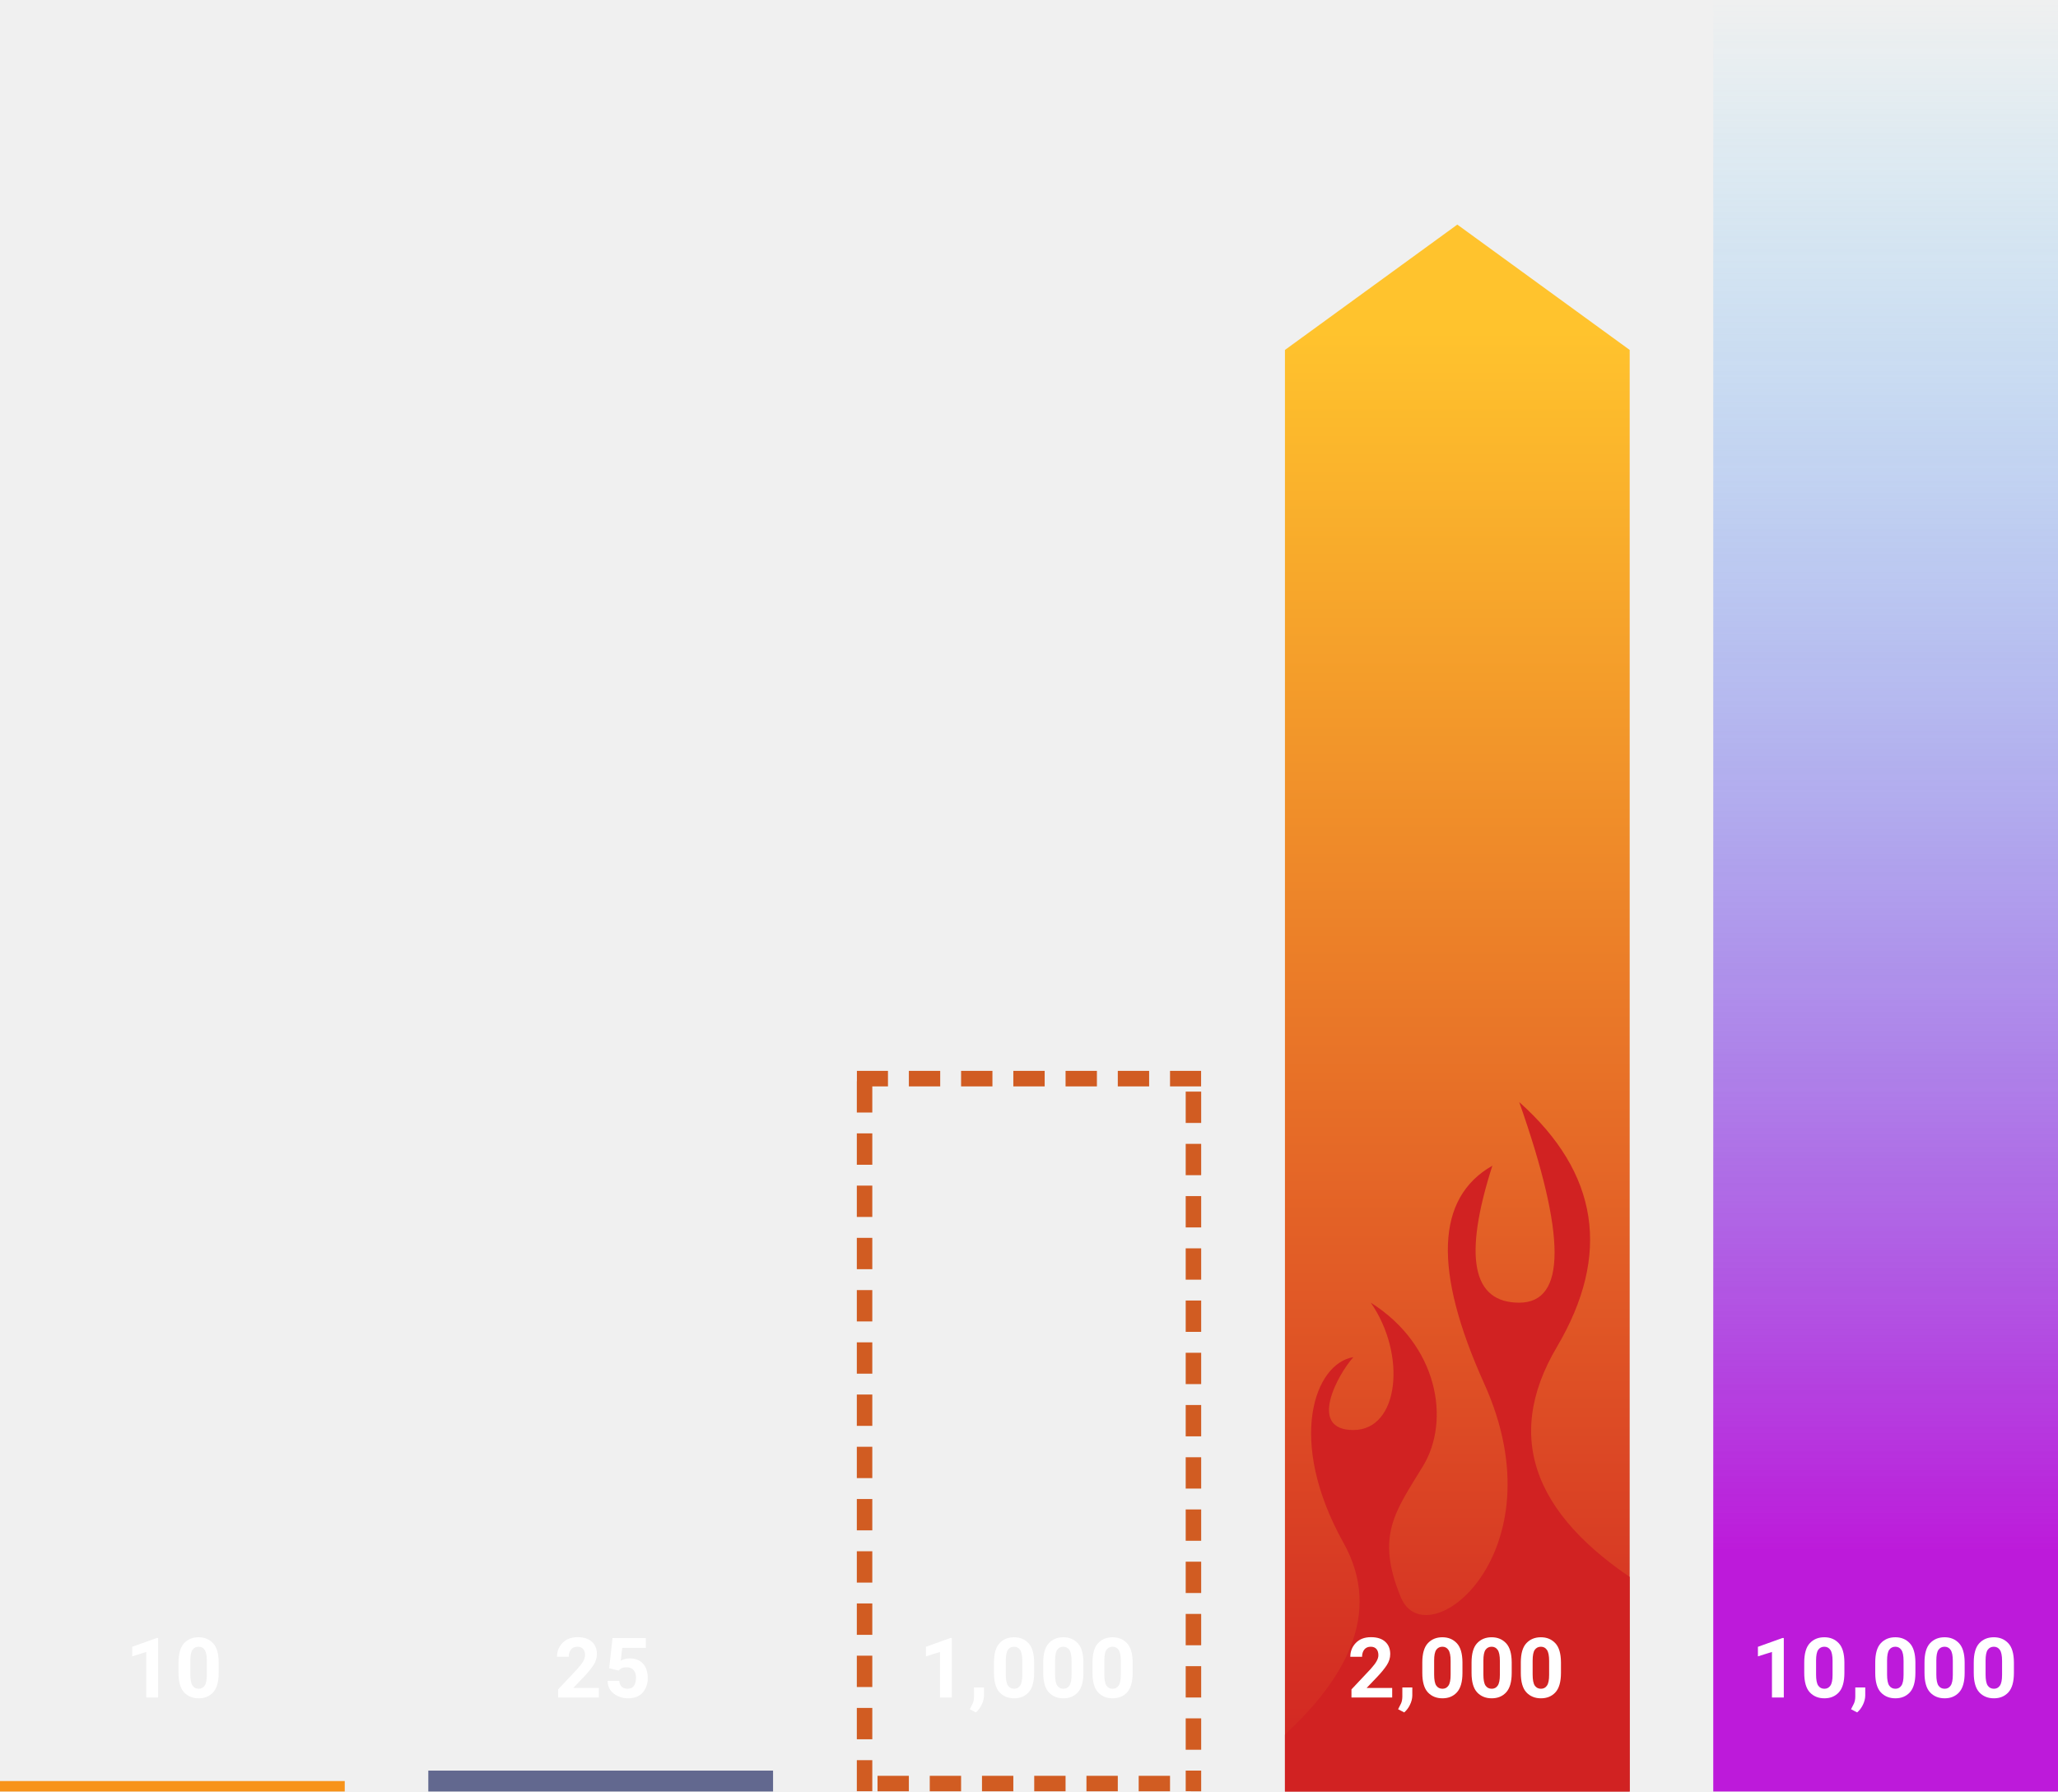
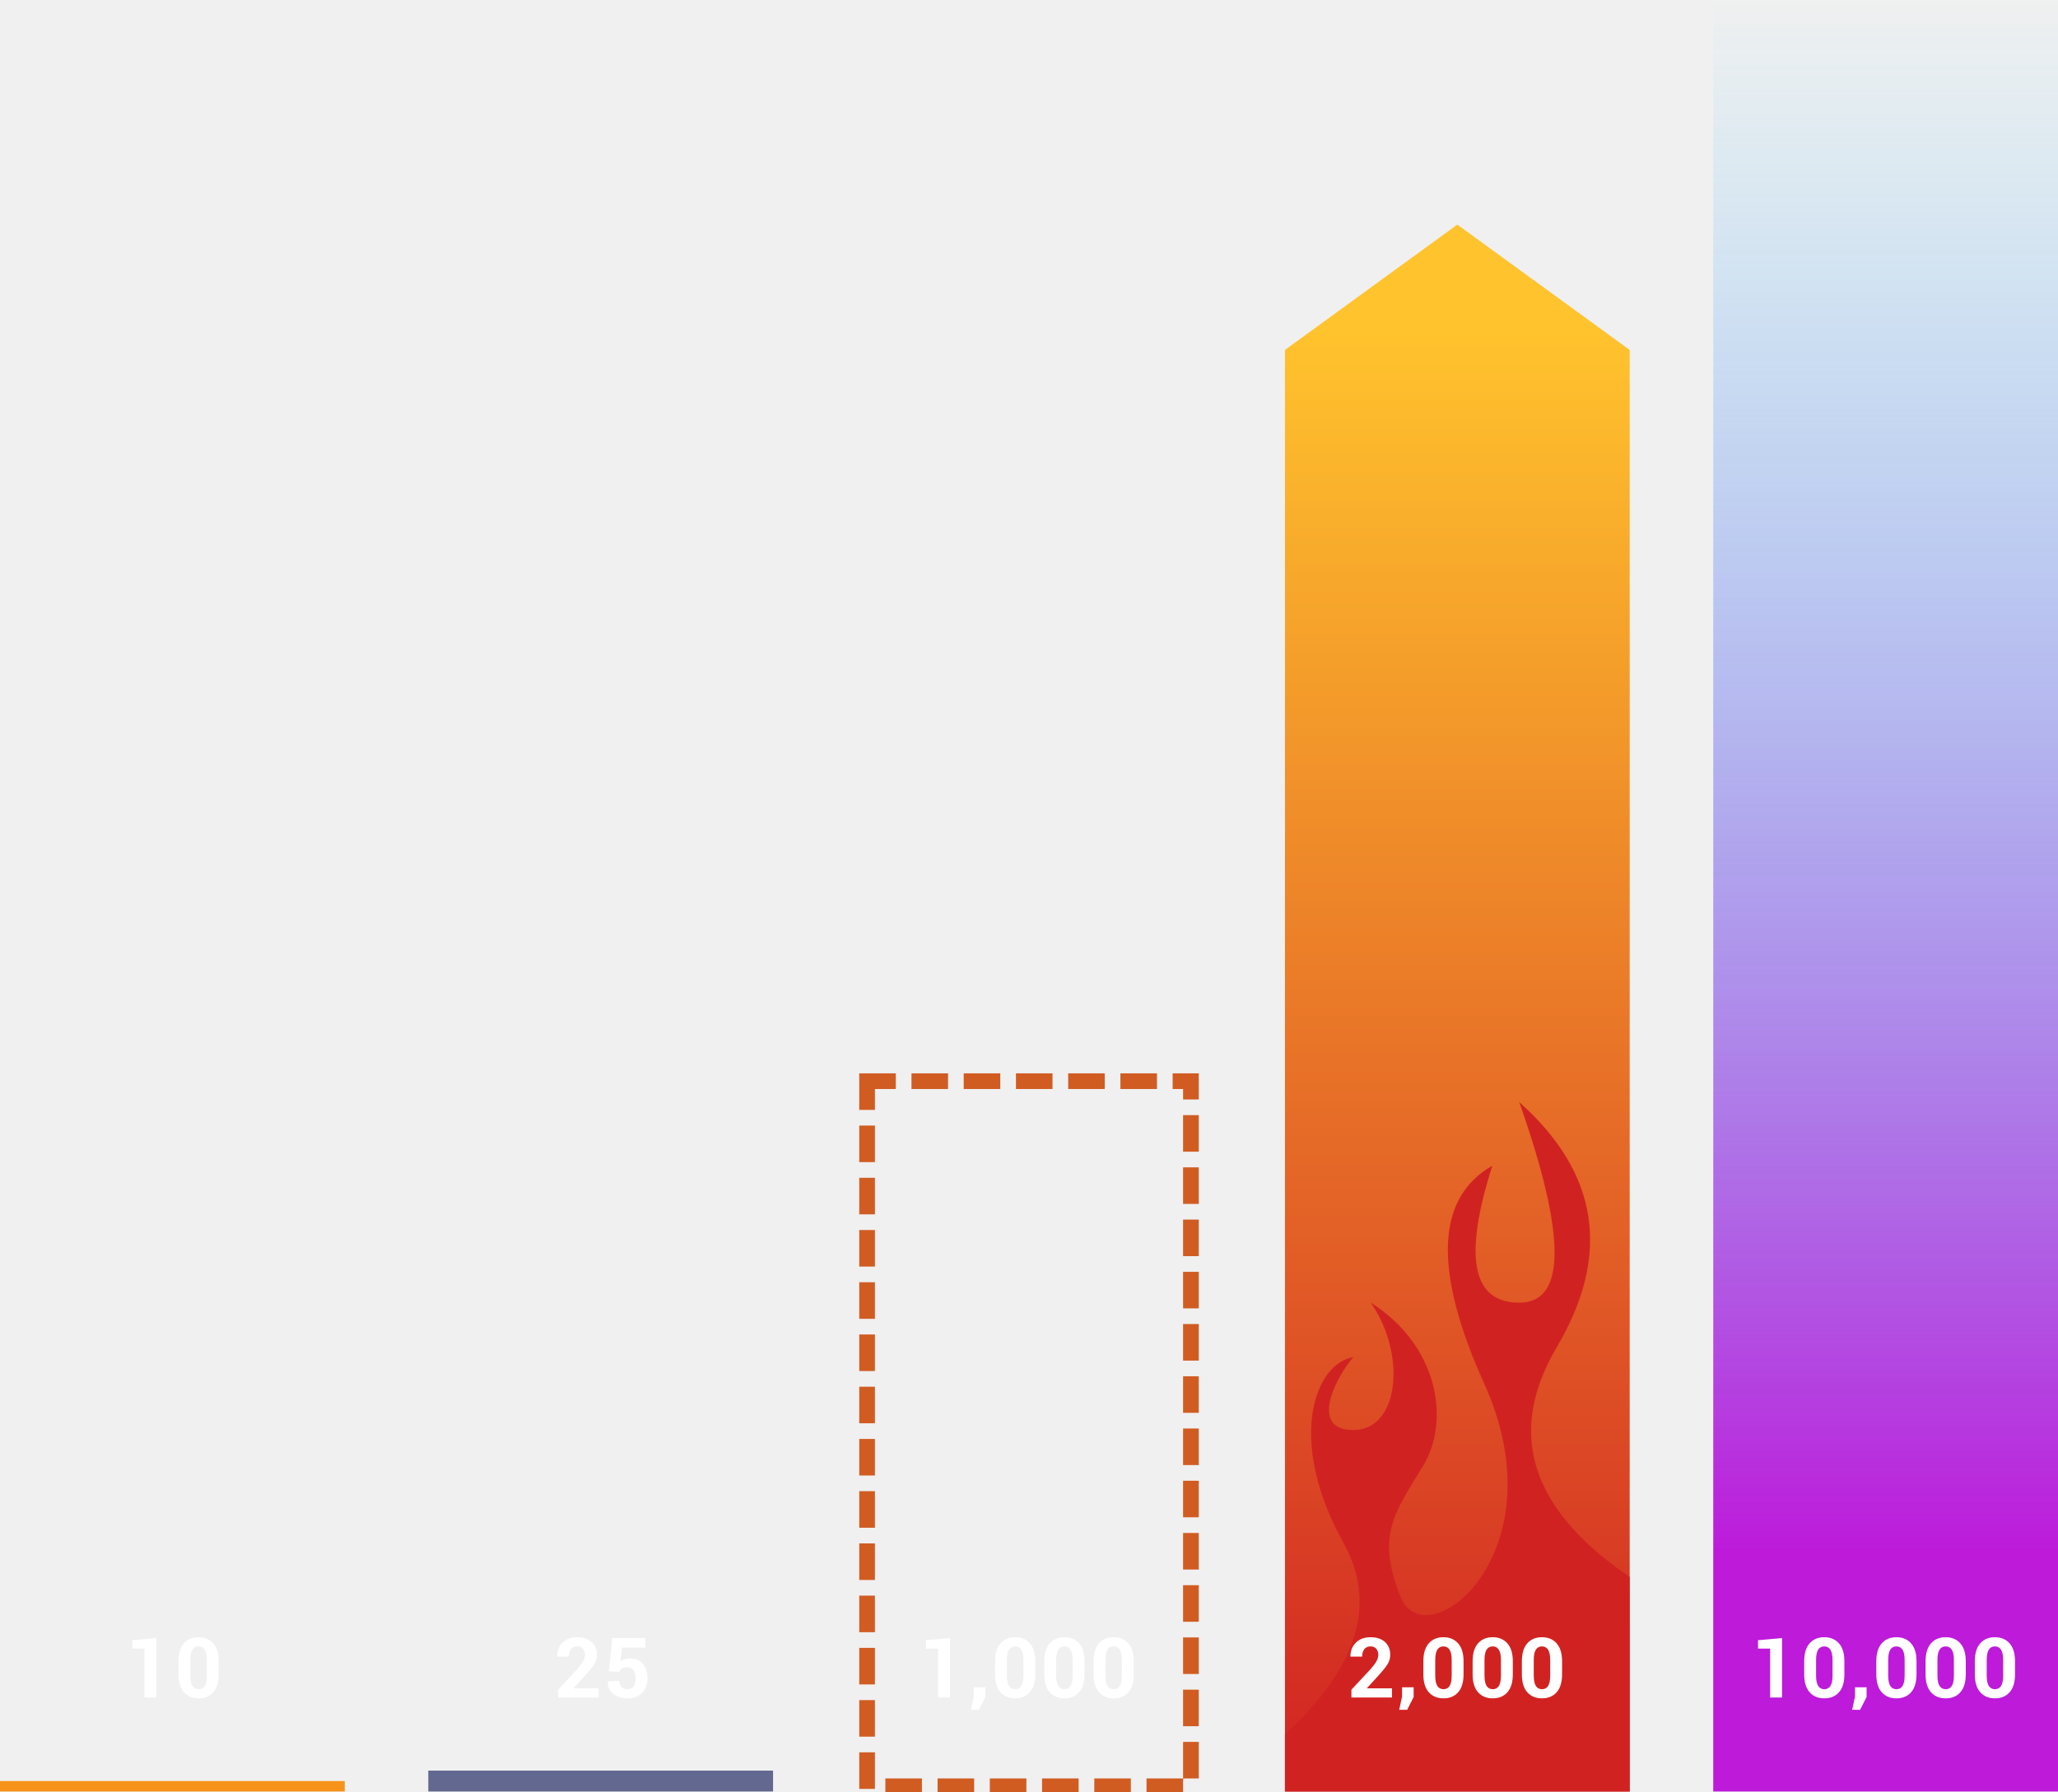
<svg xmlns="http://www.w3.org/2000/svg" xmlns:xlink="http://www.w3.org/1999/xlink" width="394" height="343" viewBox="0 0 394 343">
  <defs>
    <linearGradient x1="50%" y1="7.365%" x2="50%" y2="99.59%" id="c">
      <stop stop-color="#FFC32D" offset="0%" />
      <stop stop-color="#D12222" offset="100%" />
    </linearGradient>
    <path id="b" d="M0 24L33 0l33 24v276H0z" />
    <linearGradient x1="50%" y1="9.809%" x2="50%" y2="87.728%" id="f">
      <stop stop-color="#2DC3FF" stop-opacity="0" offset="0%" />
      <stop stop-color="#BD1ADA" offset="100%" />
    </linearGradient>
-     <path id="e" d="M0 0h66v380H0z" />
-     <path d="M0 0h66v138H0V0z" id="a" />
-     <mask id="g" x="0" y="0" width="66" height="138" fill="#fff">
-       <use xlink:href="#a" />
-     </mask>
-     <mask id="h" x="0" y="0" width="66" height="138" fill="#fff">
-       <use xlink:href="#a" />
-     </mask>
  </defs>
-   <g fill="none" fill-rule="evenodd">
+   <g>
    <path fill="#F7931A" d="M0 341h66v2H0z" />
    <path fill="#62688F" d="M82 339h66v4H82z" />
    <g transform="translate(246 43)">
      <mask id="d" fill="#fff">
        <use xlink:href="#b" />
      </mask>
      <use fill="url(#c)" xlink:href="#b" />
      <g mask="url(#d)">
        <path d="M5.746 244.68c22.785 13.606 28.957 29.245 18.515 46.916-10.442 17.67-8.043 33.305 7.2 46.903-9.022-25.606-9.022-38.409 0-38.409 9.02 0 10.736 8.742 5.145 26.225 10.818-6.16 11.335-20.071 1.551-41.736-14.676-32.497 11.094-52.725 15.98-40.87 4.886 11.855.989 16.45-4.277 25.139-5.265 8.688-2.876 23.113 10.02 31.242-6.884-9.906-5.472-24.385 3.334-24.385 8.805 0 3 10.62 0 13.957 7.4-1.182 12.853-15.905 1.882-35.568-7.314-13.108-1.574-27.03 17.218-41.762L78.842 168-6 185.792l11.746 58.887z" fill="#D12222" transform="rotate(180 38.157 253.25)" />
      </g>
    </g>
-     <use fill="url(#f)" xlink:href="#e" transform="translate(328 -37)" />
-     <g stroke="#D15C22" mask="url(#g)" stroke-width="6" stroke-linejoin="round" stroke-dasharray="6,4" transform="translate(164 205)">
-       <use mask="url(#h)" xlink:href="#a" />
-     </g>
-     <text font-family="Roboto-Bold, Roboto" font-size="16" font-weight="bold" letter-spacing=".25" fill="#FFF" transform="translate(0 -37)">
-       <tspan x="24" y="362">10</tspan>
-     </text>
-     <text font-family="Roboto-Bold, Roboto" font-size="16" font-weight="bold" letter-spacing=".25" fill="#FFF" transform="translate(0 -37)">
-       <tspan x="106.07" y="362">25</tspan>
-     </text>
-     <text font-family="Roboto-Bold, Roboto" font-size="16" font-weight="bold" letter-spacing=".25" fill="#FFF" transform="translate(0 -37)">
-       <tspan x="257.953" y="362">2,000</tspan>
-     </text>
-     <text font-family="Roboto-Bold, Roboto" font-size="16" font-weight="bold" letter-spacing=".25" fill="#FFF" transform="translate(0 -37)">
-       <tspan x="175.953" y="362">1,000</tspan>
-     </text>
-     <text font-family="Roboto-Bold, Roboto" font-size="16" font-weight="bold" letter-spacing=".25" fill="#FFF" transform="translate(0 -37)">
-       <tspan x="335.238" y="362">10,000</tspan>
-     </text>
+     <path fill="url(#f)" transform="translate(328 -37)" d="M0 0h66v380H0z" />
+     <path d="M0 0h62v135H0z" fill="none" stroke="#D15C22" stroke-width="3" stroke-linecap="square" stroke-dasharray="4,6" transform="translate(166 207)" />
+     <path d="M29.93 325h-2.281v-9.359H25.336v-1.609l4.594-.406V325zm11.938-4.43c0 1.505-.345 2.647-1.035 3.426-.69.779-1.624 1.168-2.801 1.168-1.188 0-2.128-.389-2.82-1.168-.693-.779-1.039-1.921-1.039-3.426v-2.508c0-1.5.345-2.642 1.035-3.426.69-.784 1.626-1.176 2.809-1.176 1.177 0 2.113.392 2.809 1.176.695.784 1.043 1.926 1.043 3.426v2.508zm-2.273-2.742c0-.901-.136-1.561-.406-1.98-.271-.419-.661-.629-1.172-.629-.516 0-.906.208-1.172.625-.266.417-.399 1.078-.399 1.984v2.961c0 .917.134 1.583.402 2 .268.417.663.625 1.183.625.51 0 .898-.208 1.164-.625.266-.417.398-1.083.398-2v-2.961zM114.609 325h-7.766v-1.492l3.68-3.945c.531-.609.909-1.124 1.133-1.543.224-.419.336-.809.336-1.168 0-.479-.129-.871-.387-1.176-.258-.305-.624-.457-1.098-.457-.526 0-.926.178-1.199.535-.273.357-.41.832-.41 1.426h-2.219l-.016-.047c-.026-1.026.311-1.895 1.012-2.606.701-.711 1.645-1.066 2.832-1.066 1.172 0 2.092.305 2.762.914.669.609 1.004 1.422 1.004 2.438 0 .688-.189 1.322-.567 1.902-.378.581-1.001 1.343-1.871 2.285l-2.023 2.211.016.039h4.781V325zm1.953-5.039l.656-6.336h6.344v1.828h-4.477l-.312 2.625c.208-.156.461-.285.758-.387.297-.102.625-.155.984-.16 1.094-.016 1.941.315 2.543.992.602.677.902 1.62.902 2.828 0 1.094-.329 2.003-.988 2.727-.659.724-1.608 1.086-2.848 1.086-1.047 0-1.943-.285-2.688-.856-.745-.57-1.104-1.355-1.078-2.356l.016-.039 2.195-.109c0 .505.143.9.43 1.184.286.284.661.426 1.125.426.531 0 .923-.189 1.176-.566.253-.378.379-.871.379-1.48 0-.656-.135-1.182-.406-1.578-.271-.396-.672-.594-1.203-.594-.438 0-.772.081-1.004.242s-.397.38-.496.656l-2.008-.133zM266.492 325h-7.766v-1.492l3.68-3.945c.531-.609.909-1.124 1.133-1.543.224-.419.336-.809.336-1.168 0-.479-.129-.871-.387-1.176-.258-.305-.624-.457-1.098-.457-.526 0-.926.178-1.199.535-.273.357-.41.832-.41 1.426h-2.219l-.016-.047c-.026-1.026.311-1.895 1.012-2.606.701-.711 1.645-1.066 2.832-1.066 1.172 0 2.092.305 2.762.914.669.609 1.004 1.422 1.004 2.438 0 .688-.189 1.322-.567 1.902-.378.581-1.001 1.343-1.871 2.285l-2.023 2.211.016.039h4.781V325zm4.148-.102l-1.242 2.461h-1.523l.547-2.531v-1.781h2.219v1.851zm9.555-4.328c0 1.505-.345 2.647-1.035 3.426-.69.779-1.624 1.168-2.801 1.168-1.188 0-2.128-.389-2.82-1.168-.693-.779-1.039-1.921-1.039-3.426v-2.508c0-1.5.345-2.642 1.035-3.426.69-.784 1.626-1.176 2.809-1.176 1.177 0 2.113.392 2.808 1.176.695.784 1.043 1.926 1.043 3.426v2.508zm-2.273-2.742c0-.901-.135-1.561-.406-1.98-.271-.419-.661-.629-1.172-.629-.516 0-.906.208-1.172.625-.266.417-.399 1.078-.399 1.984v2.961c0 .917.134 1.583.402 2 .268.417.663.625 1.184.625.51 0 .898-.208 1.164-.625.266-.417.399-1.083.399-2v-2.961zm11.703 2.742c0 1.505-.345 2.647-1.035 3.426-.69.779-1.624 1.168-2.801 1.168-1.188 0-2.128-.389-2.82-1.168-.693-.779-1.039-1.921-1.039-3.426v-2.508c0-1.5.345-2.642 1.035-3.426.69-.784 1.626-1.176 2.809-1.176 1.177 0 2.113.392 2.809 1.176.695.784 1.043 1.926 1.043 3.426v2.508zm-2.273-2.742c0-.901-.136-1.561-.406-1.98-.271-.419-.661-.629-1.172-.629-.516 0-.906.208-1.172.625-.266.417-.399 1.078-.399 1.984v2.961c0 .917.134 1.583.402 2 .268.417.663.625 1.184.625.51 0 .898-.208 1.164-.625.266-.417.399-1.083.399-2v-2.961zm11.703 2.742c0 1.505-.345 2.647-1.035 3.426-.69.779-1.624 1.168-2.801 1.168-1.188 0-2.128-.389-2.82-1.168-.693-.779-1.039-1.921-1.039-3.426v-2.508c0-1.5.345-2.642 1.035-3.426.69-.784 1.626-1.176 2.809-1.176 1.177 0 2.113.392 2.809 1.176.695.784 1.043 1.926 1.043 3.426v2.508zm-2.273-2.742c0-.901-.136-1.561-.406-1.98-.271-.419-.661-.629-1.172-.629-.516 0-.906.208-1.172.625-.266.417-.398 1.078-.398 1.984v2.961c0 .917.134 1.583.402 2 .268.417.663.625 1.184.625.51 0 .898-.208 1.164-.625.266-.417.399-1.083.399-2v-2.961zM181.883 325h-2.281v-9.359h-2.312v-1.609l4.594-.406V325zm6.758-.102l-1.242 2.461h-1.523l.547-2.531v-1.781h2.219v1.851zm9.555-4.328c0 1.505-.345 2.647-1.035 3.426-.69.779-1.624 1.168-2.801 1.168-1.188 0-2.128-.389-2.82-1.168-.693-.779-1.039-1.921-1.039-3.426v-2.508c0-1.5.345-2.642 1.035-3.426.69-.784 1.626-1.176 2.808-1.176 1.177 0 2.113.392 2.809 1.176.695.784 1.043 1.926 1.043 3.426v2.508zm-2.273-2.742c0-.901-.135-1.561-.406-1.98-.271-.419-.661-.629-1.172-.629-.516 0-.906.208-1.172.625-.266.417-.399 1.078-.399 1.984v2.961c0 .917.134 1.583.402 2 .268.417.663.625 1.184.625.51 0 .898-.208 1.164-.625.266-.417.399-1.083.399-2v-2.961zm11.703 2.742c0 1.505-.345 2.647-1.035 3.426-.69.779-1.624 1.168-2.801 1.168-1.188 0-2.128-.389-2.82-1.168-.693-.779-1.039-1.921-1.039-3.426v-2.508c0-1.5.345-2.642 1.035-3.426.69-.784 1.626-1.176 2.809-1.176 1.177 0 2.113.392 2.809 1.176.695.784 1.043 1.926 1.043 3.426v2.508zm-2.273-2.742c0-.901-.136-1.561-.406-1.98-.271-.419-.661-.629-1.172-.629-.516 0-.906.208-1.172.625-.266.417-.399 1.078-.399 1.984v2.961c0 .917.134 1.583.402 2 .268.417.663.625 1.184.625.51 0 .898-.208 1.164-.625.266-.417.399-1.083.399-2v-2.961zm11.703 2.742c0 1.505-.345 2.647-1.035 3.426-.69.779-1.624 1.168-2.801 1.168-1.188 0-2.128-.389-2.82-1.168-.693-.779-1.039-1.921-1.039-3.426v-2.508c0-1.5.345-2.642 1.035-3.426.69-.784 1.626-1.176 2.809-1.176 1.177 0 2.113.392 2.809 1.176.695.784 1.043 1.926 1.043 3.426v2.508zm-2.273-2.742c0-.901-.136-1.561-.406-1.98-.271-.419-.661-.629-1.172-.629-.516 0-.906.208-1.172.625-.266.417-.398 1.078-.398 1.984v2.961c0 .917.134 1.583.402 2 .268.417.663.625 1.183.625.51 0 .898-.208 1.164-.625.266-.417.398-1.083.398-2v-2.961zM341.168 325h-2.281v-9.359h-2.312v-1.609l4.594-.406V325zm11.938-4.43c0 1.505-.345 2.647-1.035 3.426-.69.779-1.624 1.168-2.801 1.168-1.188 0-2.128-.389-2.82-1.168-.693-.779-1.039-1.921-1.039-3.426v-2.508c0-1.5.345-2.642 1.035-3.426.69-.784 1.626-1.176 2.809-1.176 1.177 0 2.113.392 2.809 1.176.695.784 1.043 1.926 1.043 3.426v2.508zm-2.273-2.742c0-.901-.135-1.561-.406-1.98-.271-.419-.661-.629-1.172-.629-.516 0-.906.208-1.172.625-.266.417-.398 1.078-.398 1.984v2.961c0 .917.134 1.583.402 2 .268.417.663.625 1.184.625.51 0 .898-.208 1.164-.625.266-.417.399-1.083.399-2v-2.961zm6.524 7.07l-1.242 2.461h-1.524l.547-2.531v-1.781h2.219v1.851zm9.555-4.328c0 1.505-.345 2.647-1.035 3.426-.69.779-1.624 1.168-2.801 1.168-1.188 0-2.128-.389-2.82-1.168-.693-.779-1.039-1.921-1.039-3.426v-2.508c0-1.5.345-2.642 1.035-3.426.69-.784 1.626-1.176 2.809-1.176 1.177 0 2.113.392 2.809 1.176.695.784 1.043 1.926 1.043 3.426v2.508zm-2.273-2.742c0-.901-.135-1.561-.406-1.98-.271-.419-.661-.629-1.172-.629-.515 0-.906.208-1.172.625-.266.417-.398 1.078-.398 1.984v2.961c0 .917.134 1.583.402 2 .268.417.663.625 1.184.625.51 0 .898-.208 1.164-.625.266-.417.399-1.083.399-2v-2.961zm11.703 2.742c0 1.505-.345 2.647-1.035 3.426-.69.779-1.624 1.168-2.801 1.168-1.188 0-2.128-.389-2.82-1.168-.693-.779-1.039-1.921-1.039-3.426v-2.508c0-1.5.345-2.642 1.035-3.426.69-.784 1.626-1.176 2.809-1.176 1.177 0 2.113.392 2.809 1.176.695.784 1.043 1.926 1.043 3.426v2.508zm-2.273-2.742c0-.901-.135-1.561-.406-1.98-.271-.419-.661-.629-1.172-.629-.515 0-.906.208-1.172.625-.266.417-.398 1.078-.398 1.984v2.961c0 .917.134 1.583.402 2 .268.417.663.625 1.184.625.51 0 .898-.208 1.164-.625.266-.417.399-1.083.399-2v-2.961zm11.703 2.742c0 1.505-.345 2.647-1.035 3.426-.69.779-1.624 1.168-2.801 1.168-1.188 0-2.128-.389-2.82-1.168-.693-.779-1.039-1.921-1.039-3.426v-2.508c0-1.5.345-2.642 1.035-3.426.69-.784 1.626-1.176 2.809-1.176 1.177 0 2.113.392 2.809 1.176.695.784 1.043 1.926 1.043 3.426v2.508zm-2.273-2.742c0-.901-.135-1.561-.406-1.98-.271-.419-.661-.629-1.172-.629-.516 0-.906.208-1.172.625-.266.417-.398 1.078-.398 1.984v2.961c0 .917.134 1.583.402 2 .268.417.663.625 1.184.625.51 0 .898-.208 1.164-.625.266-.417.399-1.083.399-2v-2.961z" fill="#FFF" />
  </g>
</svg>
